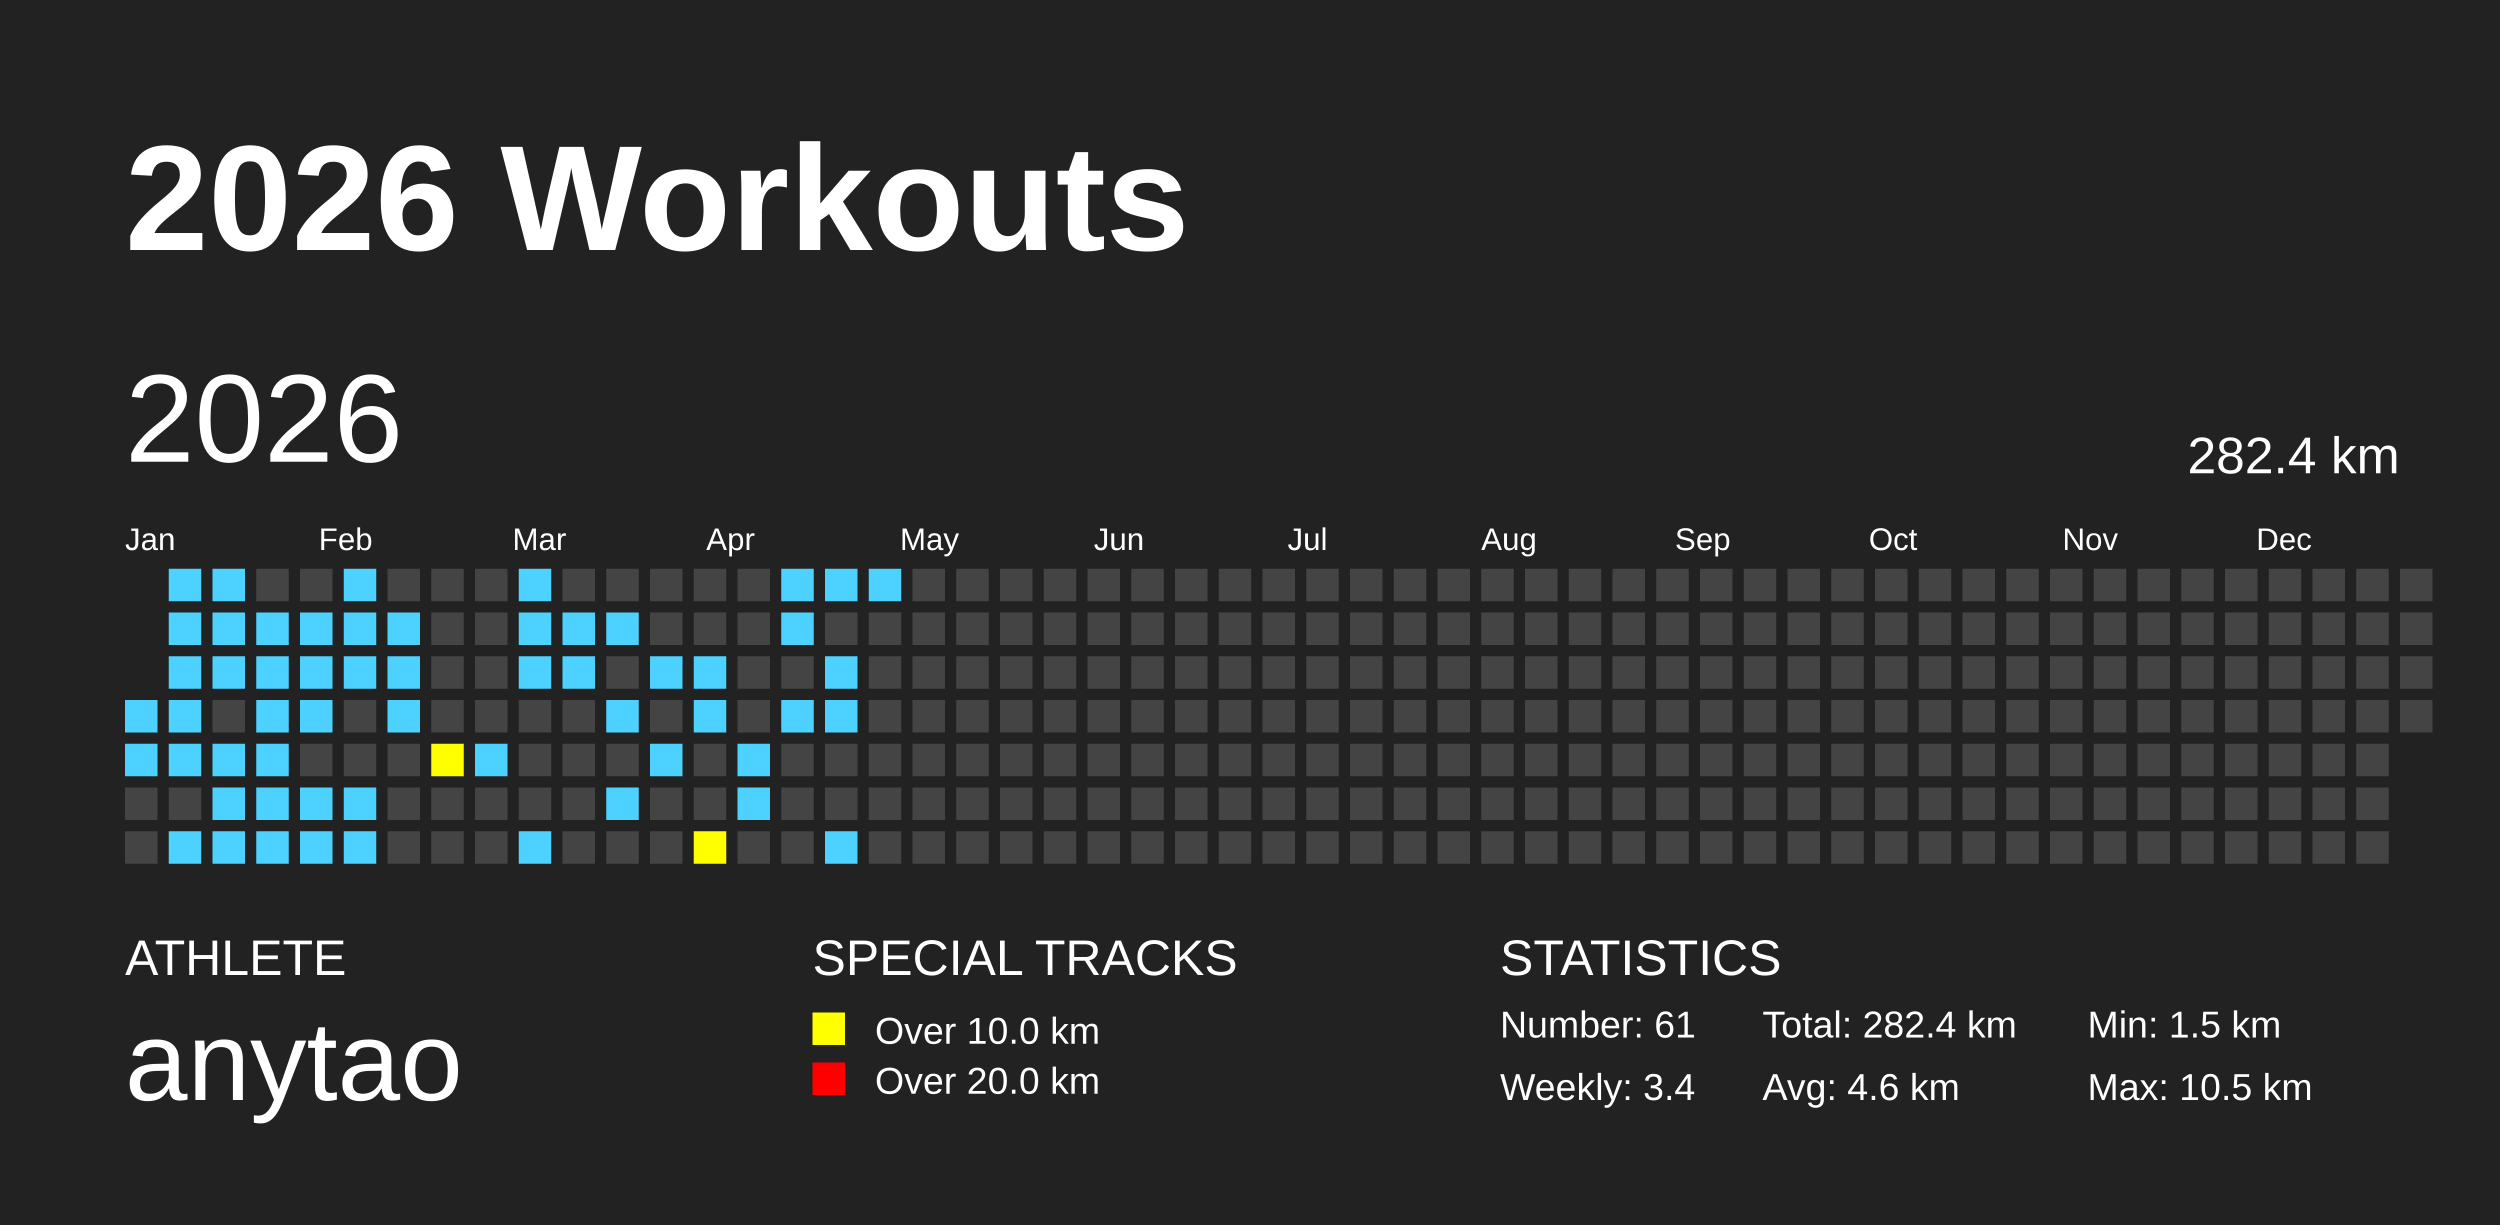
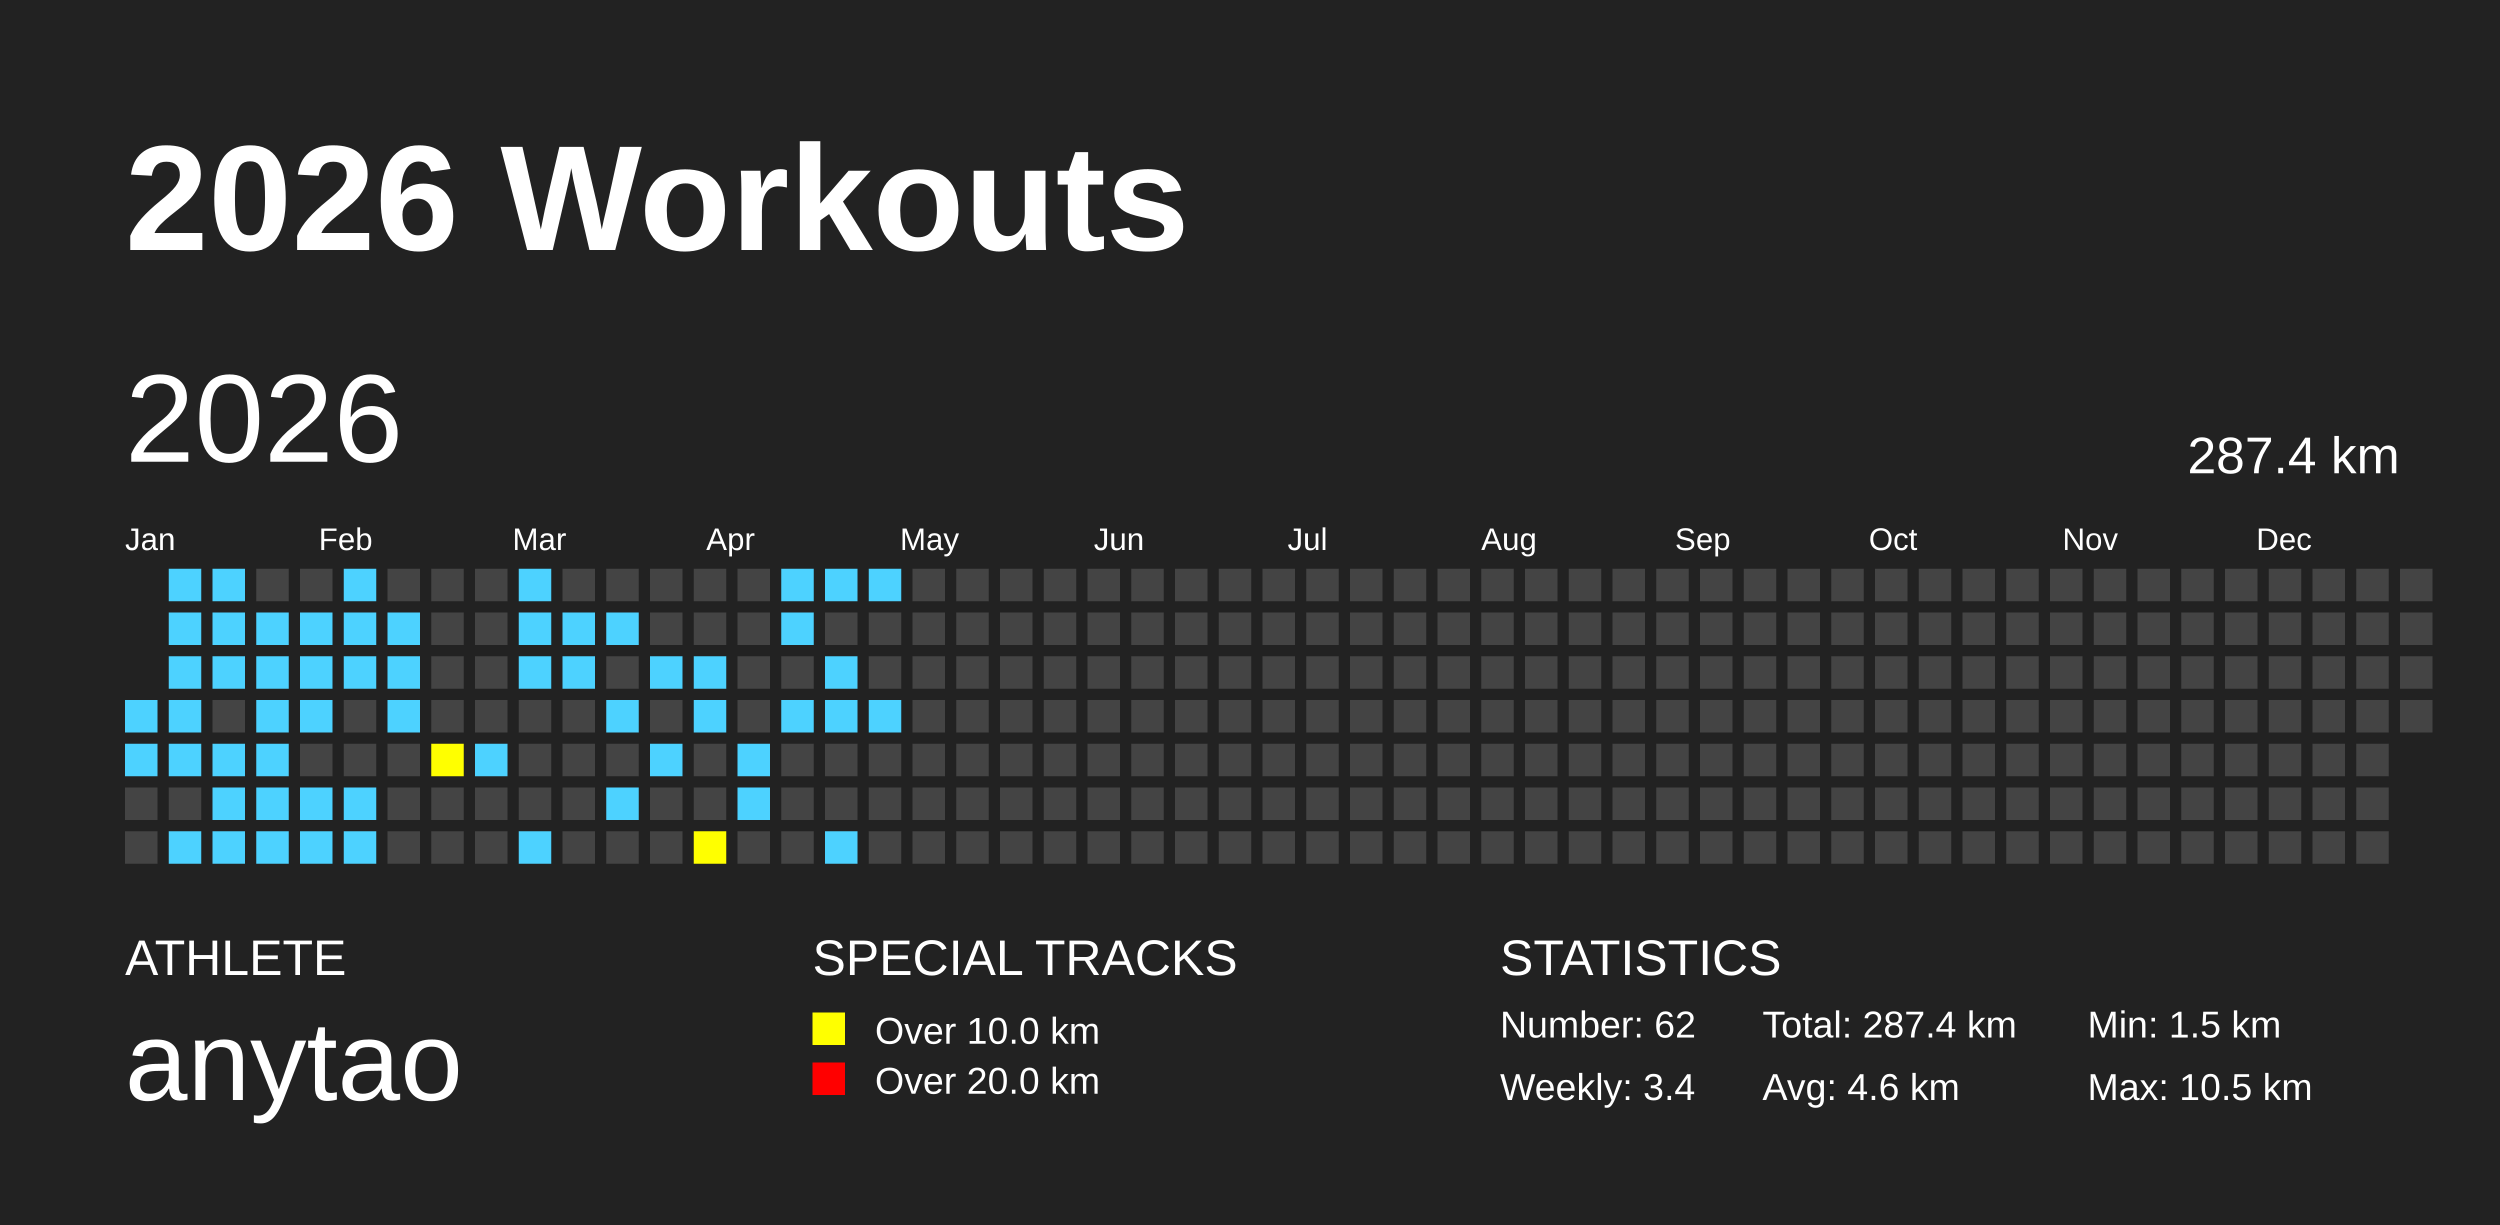
<svg xmlns="http://www.w3.org/2000/svg" baseProfile="full" height="98mm" version="1.1" viewBox="0,0,200,98" width="200mm">
  <defs />
  <rect fill="#222222" height="98" width="200" x="0" y="0" />
  <text fill="#FFFFFF" style="font-size:12px; font-family:Arial; font-weight:bold;" x="10" y="20">2026 Workouts</text>
  <text fill="#FFFFFF" style="font-size:4px; font-family:Arial" x="10" y="78">ATHLETE</text>
  <text fill="#FFFFFF" style="font-size:9px; font-family:Arial" x="10" y="88">anytao</text>
  <text fill="#FFFFFF" style="font-size:4px; font-family:Arial" x="65" y="78">SPECIAL TRACKS</text>
  <rect fill="yellow" height="2.6" width="2.6" x="65" y="81" />
  <text fill="#FFFFFF" style="font-size:3px; font-family:Arial" x="70" y="83.5">Over 10.0 km</text>
  <rect fill="red" height="2.6" width="2.6" x="65" y="85" />
  <text fill="#FFFFFF" style="font-size:3px; font-family:Arial" x="70" y="87.5">Over 20.0 km</text>
  <text fill="#FFFFFF" style="font-size:4px; font-family:Arial" x="120" y="78">STATISTICS</text>
-   <text fill="#FFFFFF" style="font-size:3px; font-family:Arial" x="120" y="83">Number: 61</text>
+   <text fill="#FFFFFF" style="font-size:3px; font-family:Arial" x="120" y="83">Number: 62</text>
  <text fill="#FFFFFF" style="font-size:3px; font-family:Arial" x="120" y="88">Weekly: 3.4</text>
-   <text fill="#FFFFFF" style="font-size:3px; font-family:Arial" x="141" y="83">Total: 282.4 km</text>
+   <text fill="#FFFFFF" style="font-size:3px; font-family:Arial" x="141" y="83">Total: 287.4 km</text>
  <text fill="#FFFFFF" style="font-size:3px; font-family:Arial" x="141" y="88">Avg: 4.6 km</text>
  <text fill="#FFFFFF" style="font-size:3px; font-family:Arial" x="167" y="83">Min: 1.5 km</text>
  <text fill="#FFFFFF" style="font-size:3px; font-family:Arial" x="167" y="88">Max: 10.5 km</text>
  <text dominant-baseline="hanging" fill="#FFFFFF" style="font-size:10.0px; font-family:Arial;" x="10" y="30">2026</text>
-   <text dominant-baseline="hanging" fill="#FFFFFF" style="font-size:4.125px; font-family:Arial;" x="175" y="35">282.4 km</text>
+   <text dominant-baseline="hanging" fill="#FFFFFF" style="font-size:4.125px; font-family:Arial;" x="175" y="35">287.4 km</text>
  <text fill="#FFFFFF" style="font-size:2.5px; font-family:Arial" x="10.0" y="44">Jan</text>
  <text fill="#FFFFFF" style="font-size:2.5px; font-family:Arial" x="25.5" y="44">Feb</text>
  <text fill="#FFFFFF" style="font-size:2.5px; font-family:Arial" x="41.0" y="44">Mar</text>
  <text fill="#FFFFFF" style="font-size:2.5px; font-family:Arial" x="56.5" y="44">Apr</text>
  <text fill="#FFFFFF" style="font-size:2.5px; font-family:Arial" x="72.0" y="44">May</text>
  <text fill="#FFFFFF" style="font-size:2.5px; font-family:Arial" x="87.5" y="44">Jun</text>
  <text fill="#FFFFFF" style="font-size:2.5px; font-family:Arial" x="103.0" y="44">Jul</text>
  <text fill="#FFFFFF" style="font-size:2.5px; font-family:Arial" x="118.5" y="44">Aug</text>
  <text fill="#FFFFFF" style="font-size:2.5px; font-family:Arial" x="134.0" y="44">Sep</text>
  <text fill="#FFFFFF" style="font-size:2.5px; font-family:Arial" x="149.5" y="44">Oct</text>
  <text fill="#FFFFFF" style="font-size:2.5px; font-family:Arial" x="165.0" y="44">Nov</text>
  <text fill="#FFFFFF" style="font-size:2.5px; font-family:Arial" x="180.5" y="44">Dec</text>
  <rect fill="#4DD2FF" height="2.6" width="2.6" x="10.0" y="56.0" />
  <rect fill="#4DD2FF" height="2.6" width="2.6" x="10.0" y="59.5" />
  <rect fill="#444444" height="2.6" width="2.6" x="10.0" y="63.0" />
  <rect fill="#444444" height="2.6" width="2.6" x="10.0" y="66.5" />
  <rect fill="#4DD2FF" height="2.6" width="2.6" x="13.5" y="45.5" />
  <rect fill="#4DD2FF" height="2.6" width="2.6" x="13.5" y="49.0" />
  <rect fill="#4DD2FF" height="2.6" width="2.6" x="13.5" y="52.5" />
  <rect fill="#4DD2FF" height="2.6" width="2.6" x="13.5" y="56.0" />
  <rect fill="#4DD2FF" height="2.6" width="2.6" x="13.5" y="59.5" />
  <rect fill="#444444" height="2.6" width="2.6" x="13.5" y="63.0" />
  <rect fill="#4DD2FF" height="2.6" width="2.6" x="13.5" y="66.5" />
  <rect fill="#4DD2FF" height="2.6" width="2.6" x="17.0" y="45.5" />
  <rect fill="#4DD2FF" height="2.6" width="2.6" x="17.0" y="49.0" />
  <rect fill="#4DD2FF" height="2.6" width="2.6" x="17.0" y="52.5" />
  <rect fill="#444444" height="2.6" width="2.6" x="17.0" y="56.0" />
  <rect fill="#4DD2FF" height="2.6" width="2.6" x="17.0" y="59.5" />
  <rect fill="#4DD2FF" height="2.6" width="2.6" x="17.0" y="63.0" />
  <rect fill="#4DD2FF" height="2.6" width="2.6" x="17.0" y="66.5" />
  <rect fill="#444444" height="2.6" width="2.6" x="20.5" y="45.5" />
  <rect fill="#4DD2FF" height="2.6" width="2.6" x="20.5" y="49.0" />
  <rect fill="#4DD2FF" height="2.6" width="2.6" x="20.5" y="52.5" />
  <rect fill="#4DD2FF" height="2.6" width="2.6" x="20.5" y="56.0" />
  <rect fill="#4DD2FF" height="2.6" width="2.6" x="20.5" y="59.5" />
  <rect fill="#4DD2FF" height="2.6" width="2.6" x="20.5" y="63.0" />
  <rect fill="#4DD2FF" height="2.6" width="2.6" x="20.5" y="66.5" />
  <rect fill="#444444" height="2.6" width="2.6" x="24.0" y="45.5" />
  <rect fill="#4DD2FF" height="2.6" width="2.6" x="24.0" y="49.0" />
  <rect fill="#4DD2FF" height="2.6" width="2.6" x="24.0" y="52.5" />
  <rect fill="#4DD2FF" height="2.6" width="2.6" x="24.0" y="56.0" />
  <rect fill="#444444" height="2.6" width="2.6" x="24.0" y="59.5" />
  <rect fill="#4DD2FF" height="2.6" width="2.6" x="24.0" y="63.0" />
  <rect fill="#4DD2FF" height="2.6" width="2.6" x="24.0" y="66.5" />
  <rect fill="#4DD2FF" height="2.6" width="2.6" x="27.5" y="45.5" />
  <rect fill="#4DD2FF" height="2.6" width="2.6" x="27.5" y="49.0" />
  <rect fill="#4DD2FF" height="2.6" width="2.6" x="27.5" y="52.5" />
  <rect fill="#444444" height="2.6" width="2.6" x="27.5" y="56.0" />
  <rect fill="#444444" height="2.6" width="2.6" x="27.5" y="59.5" />
  <rect fill="#4DD2FF" height="2.6" width="2.6" x="27.5" y="63.0" />
  <rect fill="#4DD2FF" height="2.6" width="2.6" x="27.5" y="66.5" />
  <rect fill="#444444" height="2.6" width="2.6" x="31.0" y="45.5" />
  <rect fill="#4DD2FF" height="2.6" width="2.6" x="31.0" y="49.0" />
  <rect fill="#4DD2FF" height="2.6" width="2.6" x="31.0" y="52.5" />
  <rect fill="#4DD2FF" height="2.6" width="2.6" x="31.0" y="56.0" />
  <rect fill="#444444" height="2.6" width="2.6" x="31.0" y="59.5" />
  <rect fill="#444444" height="2.6" width="2.6" x="31.0" y="63.0" />
  <rect fill="#444444" height="2.6" width="2.6" x="31.0" y="66.5" />
  <rect fill="#444444" height="2.6" width="2.6" x="34.5" y="45.5" />
  <rect fill="#444444" height="2.6" width="2.6" x="34.5" y="49.0" />
  <rect fill="#444444" height="2.6" width="2.6" x="34.5" y="52.5" />
  <rect fill="#444444" height="2.6" width="2.6" x="34.5" y="56.0" />
  <rect fill="yellow" height="2.6" width="2.6" x="34.5" y="59.5" />
  <rect fill="#444444" height="2.6" width="2.6" x="34.5" y="63.0" />
  <rect fill="#444444" height="2.6" width="2.6" x="34.5" y="66.5" />
  <rect fill="#444444" height="2.6" width="2.6" x="38.0" y="45.5" />
  <rect fill="#444444" height="2.6" width="2.6" x="38.0" y="49.0" />
  <rect fill="#444444" height="2.6" width="2.6" x="38.0" y="52.5" />
  <rect fill="#444444" height="2.6" width="2.6" x="38.0" y="56.0" />
  <rect fill="#4DD2FF" height="2.6" width="2.6" x="38.0" y="59.5" />
  <rect fill="#444444" height="2.6" width="2.6" x="38.0" y="63.0" />
  <rect fill="#444444" height="2.6" width="2.6" x="38.0" y="66.5" />
  <rect fill="#4DD2FF" height="2.6" width="2.6" x="41.5" y="45.5" />
  <rect fill="#4DD2FF" height="2.6" width="2.6" x="41.5" y="49.0" />
  <rect fill="#4DD2FF" height="2.6" width="2.6" x="41.5" y="52.5" />
  <rect fill="#444444" height="2.6" width="2.6" x="41.5" y="56.0" />
  <rect fill="#444444" height="2.6" width="2.6" x="41.5" y="59.5" />
  <rect fill="#444444" height="2.6" width="2.6" x="41.5" y="63.0" />
  <rect fill="#4DD2FF" height="2.6" width="2.6" x="41.5" y="66.5" />
  <rect fill="#444444" height="2.6" width="2.6" x="45.0" y="45.5" />
  <rect fill="#4DD2FF" height="2.6" width="2.6" x="45.0" y="49.0" />
  <rect fill="#4DD2FF" height="2.6" width="2.6" x="45.0" y="52.5" />
  <rect fill="#444444" height="2.6" width="2.6" x="45.0" y="56.0" />
  <rect fill="#444444" height="2.6" width="2.6" x="45.0" y="59.5" />
  <rect fill="#444444" height="2.6" width="2.6" x="45.0" y="63.0" />
  <rect fill="#444444" height="2.6" width="2.6" x="45.0" y="66.5" />
  <rect fill="#444444" height="2.6" width="2.6" x="48.5" y="45.5" />
  <rect fill="#4DD2FF" height="2.6" width="2.6" x="48.5" y="49.0" />
  <rect fill="#444444" height="2.6" width="2.6" x="48.5" y="52.5" />
  <rect fill="#4DD2FF" height="2.6" width="2.6" x="48.5" y="56.0" />
  <rect fill="#444444" height="2.6" width="2.6" x="48.5" y="59.5" />
  <rect fill="#4DD2FF" height="2.6" width="2.6" x="48.5" y="63.0" />
  <rect fill="#444444" height="2.6" width="2.6" x="48.5" y="66.5" />
  <rect fill="#444444" height="2.6" width="2.6" x="52.0" y="45.5" />
  <rect fill="#444444" height="2.6" width="2.6" x="52.0" y="49.0" />
  <rect fill="#4DD2FF" height="2.6" width="2.6" x="52.0" y="52.5" />
  <rect fill="#444444" height="2.6" width="2.6" x="52.0" y="56.0" />
  <rect fill="#4DD2FF" height="2.6" width="2.6" x="52.0" y="59.5" />
  <rect fill="#444444" height="2.6" width="2.6" x="52.0" y="63.0" />
  <rect fill="#444444" height="2.6" width="2.6" x="52.0" y="66.5" />
  <rect fill="#444444" height="2.6" width="2.6" x="55.5" y="45.5" />
  <rect fill="#444444" height="2.6" width="2.6" x="55.5" y="49.0" />
  <rect fill="#4DD2FF" height="2.6" width="2.6" x="55.5" y="52.5" />
  <rect fill="#4DD2FF" height="2.6" width="2.6" x="55.5" y="56.0" />
  <rect fill="#444444" height="2.6" width="2.6" x="55.5" y="59.5" />
  <rect fill="#444444" height="2.6" width="2.6" x="55.5" y="63.0" />
  <rect fill="yellow" height="2.6" width="2.6" x="55.5" y="66.5" />
  <rect fill="#444444" height="2.6" width="2.6" x="59.0" y="45.5" />
  <rect fill="#444444" height="2.6" width="2.6" x="59.0" y="49.0" />
  <rect fill="#444444" height="2.6" width="2.6" x="59.0" y="52.5" />
  <rect fill="#444444" height="2.6" width="2.6" x="59.0" y="56.0" />
  <rect fill="#4DD2FF" height="2.6" width="2.6" x="59.0" y="59.5" />
  <rect fill="#4DD2FF" height="2.6" width="2.6" x="59.0" y="63.0" />
  <rect fill="#444444" height="2.6" width="2.6" x="59.0" y="66.5" />
  <rect fill="#4DD2FF" height="2.6" width="2.6" x="62.5" y="45.5" />
  <rect fill="#4DD2FF" height="2.6" width="2.6" x="62.5" y="49.0" />
  <rect fill="#444444" height="2.6" width="2.6" x="62.5" y="52.5" />
  <rect fill="#4DD2FF" height="2.6" width="2.6" x="62.5" y="56.0" />
  <rect fill="#444444" height="2.6" width="2.6" x="62.5" y="59.5" />
  <rect fill="#444444" height="2.6" width="2.6" x="62.5" y="63.0" />
  <rect fill="#444444" height="2.6" width="2.6" x="62.5" y="66.5" />
  <rect fill="#4DD2FF" height="2.6" width="2.6" x="66.0" y="45.5" />
  <rect fill="#444444" height="2.6" width="2.6" x="66.0" y="49.0" />
  <rect fill="#4DD2FF" height="2.6" width="2.6" x="66.0" y="52.5" />
  <rect fill="#4DD2FF" height="2.6" width="2.6" x="66.0" y="56.0" />
  <rect fill="#444444" height="2.6" width="2.6" x="66.0" y="59.5" />
  <rect fill="#444444" height="2.6" width="2.6" x="66.0" y="63.0" />
  <rect fill="#4DD2FF" height="2.6" width="2.6" x="66.0" y="66.5" />
  <rect fill="#4DD2FF" height="2.6" width="2.6" x="69.5" y="45.5" />
  <rect fill="#444444" height="2.6" width="2.6" x="69.5" y="49.0" />
  <rect fill="#444444" height="2.6" width="2.6" x="69.5" y="52.5" />
-   <rect fill="#444444" height="2.6" width="2.6" x="69.5" y="56.0" />
+   <rect fill="#4DD2FF" height="2.6" width="2.6" x="69.5" y="56.0" />
  <rect fill="#444444" height="2.6" width="2.6" x="69.5" y="59.5" />
  <rect fill="#444444" height="2.6" width="2.6" x="69.5" y="63.0" />
  <rect fill="#444444" height="2.6" width="2.6" x="69.5" y="66.5" />
  <rect fill="#444444" height="2.6" width="2.6" x="73.0" y="45.5" />
  <rect fill="#444444" height="2.6" width="2.6" x="73.0" y="49.0" />
  <rect fill="#444444" height="2.6" width="2.6" x="73.0" y="52.5" />
  <rect fill="#444444" height="2.6" width="2.6" x="73.0" y="56.0" />
  <rect fill="#444444" height="2.6" width="2.6" x="73.0" y="59.5" />
  <rect fill="#444444" height="2.6" width="2.6" x="73.0" y="63.0" />
  <rect fill="#444444" height="2.6" width="2.6" x="73.0" y="66.5" />
  <rect fill="#444444" height="2.6" width="2.6" x="76.5" y="45.5" />
  <rect fill="#444444" height="2.6" width="2.6" x="76.5" y="49.0" />
  <rect fill="#444444" height="2.6" width="2.6" x="76.5" y="52.5" />
  <rect fill="#444444" height="2.6" width="2.6" x="76.5" y="56.0" />
  <rect fill="#444444" height="2.6" width="2.6" x="76.5" y="59.5" />
  <rect fill="#444444" height="2.6" width="2.6" x="76.5" y="63.0" />
  <rect fill="#444444" height="2.6" width="2.6" x="76.5" y="66.5" />
  <rect fill="#444444" height="2.6" width="2.6" x="80.0" y="45.5" />
  <rect fill="#444444" height="2.6" width="2.6" x="80.0" y="49.0" />
  <rect fill="#444444" height="2.6" width="2.6" x="80.0" y="52.5" />
  <rect fill="#444444" height="2.6" width="2.6" x="80.0" y="56.0" />
  <rect fill="#444444" height="2.6" width="2.6" x="80.0" y="59.5" />
  <rect fill="#444444" height="2.6" width="2.6" x="80.0" y="63.0" />
  <rect fill="#444444" height="2.6" width="2.6" x="80.0" y="66.5" />
  <rect fill="#444444" height="2.6" width="2.6" x="83.5" y="45.5" />
  <rect fill="#444444" height="2.6" width="2.6" x="83.5" y="49.0" />
  <rect fill="#444444" height="2.6" width="2.6" x="83.5" y="52.5" />
  <rect fill="#444444" height="2.6" width="2.6" x="83.5" y="56.0" />
  <rect fill="#444444" height="2.6" width="2.6" x="83.5" y="59.5" />
  <rect fill="#444444" height="2.6" width="2.6" x="83.5" y="63.0" />
  <rect fill="#444444" height="2.6" width="2.6" x="83.5" y="66.5" />
  <rect fill="#444444" height="2.6" width="2.6" x="87.0" y="45.5" />
  <rect fill="#444444" height="2.6" width="2.6" x="87.0" y="49.0" />
  <rect fill="#444444" height="2.6" width="2.6" x="87.0" y="52.5" />
  <rect fill="#444444" height="2.6" width="2.6" x="87.0" y="56.0" />
  <rect fill="#444444" height="2.6" width="2.6" x="87.0" y="59.5" />
  <rect fill="#444444" height="2.6" width="2.6" x="87.0" y="63.0" />
  <rect fill="#444444" height="2.6" width="2.6" x="87.0" y="66.5" />
  <rect fill="#444444" height="2.6" width="2.6" x="90.5" y="45.5" />
  <rect fill="#444444" height="2.6" width="2.6" x="90.5" y="49.0" />
  <rect fill="#444444" height="2.6" width="2.6" x="90.5" y="52.5" />
  <rect fill="#444444" height="2.6" width="2.6" x="90.5" y="56.0" />
  <rect fill="#444444" height="2.6" width="2.6" x="90.5" y="59.5" />
  <rect fill="#444444" height="2.6" width="2.6" x="90.5" y="63.0" />
  <rect fill="#444444" height="2.6" width="2.6" x="90.5" y="66.5" />
  <rect fill="#444444" height="2.6" width="2.6" x="94.0" y="45.5" />
  <rect fill="#444444" height="2.6" width="2.6" x="94.0" y="49.0" />
  <rect fill="#444444" height="2.6" width="2.6" x="94.0" y="52.5" />
  <rect fill="#444444" height="2.6" width="2.6" x="94.0" y="56.0" />
  <rect fill="#444444" height="2.6" width="2.6" x="94.0" y="59.5" />
  <rect fill="#444444" height="2.6" width="2.6" x="94.0" y="63.0" />
  <rect fill="#444444" height="2.6" width="2.6" x="94.0" y="66.5" />
  <rect fill="#444444" height="2.6" width="2.6" x="97.5" y="45.5" />
  <rect fill="#444444" height="2.6" width="2.6" x="97.5" y="49.0" />
  <rect fill="#444444" height="2.6" width="2.6" x="97.5" y="52.5" />
  <rect fill="#444444" height="2.6" width="2.6" x="97.5" y="56.0" />
  <rect fill="#444444" height="2.6" width="2.6" x="97.5" y="59.5" />
  <rect fill="#444444" height="2.6" width="2.6" x="97.5" y="63.0" />
  <rect fill="#444444" height="2.6" width="2.6" x="97.5" y="66.5" />
  <rect fill="#444444" height="2.6" width="2.6" x="101.0" y="45.5" />
  <rect fill="#444444" height="2.6" width="2.6" x="101.0" y="49.0" />
  <rect fill="#444444" height="2.6" width="2.6" x="101.0" y="52.5" />
  <rect fill="#444444" height="2.6" width="2.6" x="101.0" y="56.0" />
  <rect fill="#444444" height="2.6" width="2.6" x="101.0" y="59.5" />
  <rect fill="#444444" height="2.6" width="2.6" x="101.0" y="63.0" />
  <rect fill="#444444" height="2.6" width="2.6" x="101.0" y="66.5" />
  <rect fill="#444444" height="2.6" width="2.6" x="104.5" y="45.5" />
  <rect fill="#444444" height="2.6" width="2.6" x="104.5" y="49.0" />
  <rect fill="#444444" height="2.6" width="2.6" x="104.5" y="52.5" />
  <rect fill="#444444" height="2.6" width="2.6" x="104.5" y="56.0" />
  <rect fill="#444444" height="2.6" width="2.6" x="104.5" y="59.5" />
  <rect fill="#444444" height="2.6" width="2.6" x="104.5" y="63.0" />
  <rect fill="#444444" height="2.6" width="2.6" x="104.5" y="66.5" />
  <rect fill="#444444" height="2.6" width="2.6" x="108.0" y="45.5" />
  <rect fill="#444444" height="2.6" width="2.6" x="108.0" y="49.0" />
  <rect fill="#444444" height="2.6" width="2.6" x="108.0" y="52.5" />
  <rect fill="#444444" height="2.6" width="2.6" x="108.0" y="56.0" />
  <rect fill="#444444" height="2.6" width="2.6" x="108.0" y="59.5" />
  <rect fill="#444444" height="2.6" width="2.6" x="108.0" y="63.0" />
  <rect fill="#444444" height="2.6" width="2.6" x="108.0" y="66.5" />
  <rect fill="#444444" height="2.6" width="2.6" x="111.5" y="45.5" />
  <rect fill="#444444" height="2.6" width="2.6" x="111.5" y="49.0" />
  <rect fill="#444444" height="2.6" width="2.6" x="111.5" y="52.5" />
  <rect fill="#444444" height="2.6" width="2.6" x="111.5" y="56.0" />
  <rect fill="#444444" height="2.6" width="2.6" x="111.5" y="59.5" />
  <rect fill="#444444" height="2.6" width="2.6" x="111.5" y="63.0" />
  <rect fill="#444444" height="2.6" width="2.6" x="111.5" y="66.5" />
  <rect fill="#444444" height="2.6" width="2.6" x="115.0" y="45.5" />
  <rect fill="#444444" height="2.6" width="2.6" x="115.0" y="49.0" />
  <rect fill="#444444" height="2.6" width="2.6" x="115.0" y="52.5" />
  <rect fill="#444444" height="2.6" width="2.6" x="115.0" y="56.0" />
  <rect fill="#444444" height="2.6" width="2.6" x="115.0" y="59.5" />
  <rect fill="#444444" height="2.6" width="2.6" x="115.0" y="63.0" />
  <rect fill="#444444" height="2.6" width="2.6" x="115.0" y="66.5" />
  <rect fill="#444444" height="2.6" width="2.6" x="118.5" y="45.5" />
  <rect fill="#444444" height="2.6" width="2.6" x="118.5" y="49.0" />
  <rect fill="#444444" height="2.6" width="2.6" x="118.5" y="52.5" />
  <rect fill="#444444" height="2.6" width="2.6" x="118.5" y="56.0" />
  <rect fill="#444444" height="2.6" width="2.6" x="118.5" y="59.5" />
  <rect fill="#444444" height="2.6" width="2.6" x="118.5" y="63.0" />
  <rect fill="#444444" height="2.6" width="2.6" x="118.5" y="66.5" />
  <rect fill="#444444" height="2.6" width="2.6" x="122.0" y="45.5" />
  <rect fill="#444444" height="2.6" width="2.6" x="122.0" y="49.0" />
  <rect fill="#444444" height="2.6" width="2.6" x="122.0" y="52.5" />
  <rect fill="#444444" height="2.6" width="2.6" x="122.0" y="56.0" />
  <rect fill="#444444" height="2.6" width="2.6" x="122.0" y="59.5" />
  <rect fill="#444444" height="2.6" width="2.6" x="122.0" y="63.0" />
  <rect fill="#444444" height="2.6" width="2.6" x="122.0" y="66.5" />
  <rect fill="#444444" height="2.6" width="2.6" x="125.5" y="45.5" />
  <rect fill="#444444" height="2.6" width="2.6" x="125.5" y="49.0" />
  <rect fill="#444444" height="2.6" width="2.6" x="125.5" y="52.5" />
  <rect fill="#444444" height="2.6" width="2.6" x="125.5" y="56.0" />
  <rect fill="#444444" height="2.6" width="2.6" x="125.5" y="59.5" />
  <rect fill="#444444" height="2.6" width="2.6" x="125.5" y="63.0" />
  <rect fill="#444444" height="2.6" width="2.6" x="125.5" y="66.5" />
  <rect fill="#444444" height="2.6" width="2.6" x="129.0" y="45.5" />
  <rect fill="#444444" height="2.6" width="2.6" x="129.0" y="49.0" />
  <rect fill="#444444" height="2.6" width="2.6" x="129.0" y="52.5" />
  <rect fill="#444444" height="2.6" width="2.6" x="129.0" y="56.0" />
  <rect fill="#444444" height="2.6" width="2.6" x="129.0" y="59.5" />
  <rect fill="#444444" height="2.6" width="2.6" x="129.0" y="63.0" />
  <rect fill="#444444" height="2.6" width="2.6" x="129.0" y="66.5" />
  <rect fill="#444444" height="2.6" width="2.6" x="132.5" y="45.5" />
  <rect fill="#444444" height="2.6" width="2.6" x="132.5" y="49.0" />
  <rect fill="#444444" height="2.6" width="2.6" x="132.5" y="52.5" />
  <rect fill="#444444" height="2.6" width="2.6" x="132.5" y="56.0" />
  <rect fill="#444444" height="2.6" width="2.6" x="132.5" y="59.5" />
  <rect fill="#444444" height="2.6" width="2.6" x="132.5" y="63.0" />
  <rect fill="#444444" height="2.6" width="2.6" x="132.5" y="66.5" />
  <rect fill="#444444" height="2.6" width="2.6" x="136.0" y="45.5" />
  <rect fill="#444444" height="2.6" width="2.6" x="136.0" y="49.0" />
  <rect fill="#444444" height="2.6" width="2.6" x="136.0" y="52.5" />
  <rect fill="#444444" height="2.6" width="2.6" x="136.0" y="56.0" />
  <rect fill="#444444" height="2.6" width="2.6" x="136.0" y="59.5" />
  <rect fill="#444444" height="2.6" width="2.6" x="136.0" y="63.0" />
  <rect fill="#444444" height="2.6" width="2.6" x="136.0" y="66.5" />
  <rect fill="#444444" height="2.6" width="2.6" x="139.5" y="45.5" />
  <rect fill="#444444" height="2.6" width="2.6" x="139.5" y="49.0" />
  <rect fill="#444444" height="2.6" width="2.6" x="139.5" y="52.5" />
  <rect fill="#444444" height="2.6" width="2.6" x="139.5" y="56.0" />
  <rect fill="#444444" height="2.6" width="2.6" x="139.5" y="59.5" />
  <rect fill="#444444" height="2.6" width="2.6" x="139.5" y="63.0" />
  <rect fill="#444444" height="2.6" width="2.6" x="139.5" y="66.5" />
  <rect fill="#444444" height="2.6" width="2.6" x="143.0" y="45.5" />
  <rect fill="#444444" height="2.6" width="2.6" x="143.0" y="49.0" />
  <rect fill="#444444" height="2.6" width="2.6" x="143.0" y="52.5" />
  <rect fill="#444444" height="2.6" width="2.6" x="143.0" y="56.0" />
  <rect fill="#444444" height="2.6" width="2.6" x="143.0" y="59.5" />
  <rect fill="#444444" height="2.6" width="2.6" x="143.0" y="63.0" />
  <rect fill="#444444" height="2.6" width="2.6" x="143.0" y="66.5" />
  <rect fill="#444444" height="2.6" width="2.6" x="146.5" y="45.5" />
  <rect fill="#444444" height="2.6" width="2.6" x="146.5" y="49.0" />
  <rect fill="#444444" height="2.6" width="2.6" x="146.5" y="52.5" />
  <rect fill="#444444" height="2.6" width="2.6" x="146.5" y="56.0" />
  <rect fill="#444444" height="2.6" width="2.6" x="146.5" y="59.5" />
  <rect fill="#444444" height="2.6" width="2.6" x="146.5" y="63.0" />
  <rect fill="#444444" height="2.6" width="2.6" x="146.5" y="66.5" />
  <rect fill="#444444" height="2.6" width="2.6" x="150.0" y="45.5" />
  <rect fill="#444444" height="2.6" width="2.6" x="150.0" y="49.0" />
  <rect fill="#444444" height="2.6" width="2.6" x="150.0" y="52.5" />
  <rect fill="#444444" height="2.6" width="2.6" x="150.0" y="56.0" />
  <rect fill="#444444" height="2.6" width="2.6" x="150.0" y="59.5" />
  <rect fill="#444444" height="2.6" width="2.6" x="150.0" y="63.0" />
  <rect fill="#444444" height="2.6" width="2.6" x="150.0" y="66.5" />
  <rect fill="#444444" height="2.6" width="2.6" x="153.5" y="45.5" />
  <rect fill="#444444" height="2.6" width="2.6" x="153.5" y="49.0" />
  <rect fill="#444444" height="2.6" width="2.6" x="153.5" y="52.5" />
  <rect fill="#444444" height="2.6" width="2.6" x="153.5" y="56.0" />
  <rect fill="#444444" height="2.6" width="2.6" x="153.5" y="59.5" />
  <rect fill="#444444" height="2.6" width="2.6" x="153.5" y="63.0" />
  <rect fill="#444444" height="2.6" width="2.6" x="153.5" y="66.5" />
  <rect fill="#444444" height="2.6" width="2.6" x="157.0" y="45.5" />
  <rect fill="#444444" height="2.6" width="2.6" x="157.0" y="49.0" />
  <rect fill="#444444" height="2.6" width="2.6" x="157.0" y="52.5" />
  <rect fill="#444444" height="2.6" width="2.6" x="157.0" y="56.0" />
  <rect fill="#444444" height="2.6" width="2.6" x="157.0" y="59.5" />
  <rect fill="#444444" height="2.6" width="2.6" x="157.0" y="63.0" />
  <rect fill="#444444" height="2.6" width="2.6" x="157.0" y="66.5" />
  <rect fill="#444444" height="2.6" width="2.6" x="160.5" y="45.5" />
  <rect fill="#444444" height="2.6" width="2.6" x="160.5" y="49.0" />
  <rect fill="#444444" height="2.6" width="2.6" x="160.5" y="52.5" />
  <rect fill="#444444" height="2.6" width="2.6" x="160.5" y="56.0" />
  <rect fill="#444444" height="2.6" width="2.6" x="160.5" y="59.5" />
  <rect fill="#444444" height="2.6" width="2.6" x="160.5" y="63.0" />
  <rect fill="#444444" height="2.6" width="2.6" x="160.5" y="66.5" />
  <rect fill="#444444" height="2.6" width="2.6" x="164.0" y="45.5" />
  <rect fill="#444444" height="2.6" width="2.6" x="164.0" y="49.0" />
  <rect fill="#444444" height="2.6" width="2.6" x="164.0" y="52.5" />
  <rect fill="#444444" height="2.6" width="2.6" x="164.0" y="56.0" />
  <rect fill="#444444" height="2.6" width="2.6" x="164.0" y="59.5" />
  <rect fill="#444444" height="2.6" width="2.6" x="164.0" y="63.0" />
  <rect fill="#444444" height="2.6" width="2.6" x="164.0" y="66.5" />
  <rect fill="#444444" height="2.6" width="2.6" x="167.5" y="45.5" />
  <rect fill="#444444" height="2.6" width="2.6" x="167.5" y="49.0" />
  <rect fill="#444444" height="2.6" width="2.6" x="167.5" y="52.5" />
  <rect fill="#444444" height="2.6" width="2.6" x="167.5" y="56.0" />
  <rect fill="#444444" height="2.6" width="2.6" x="167.5" y="59.5" />
  <rect fill="#444444" height="2.6" width="2.6" x="167.5" y="63.0" />
  <rect fill="#444444" height="2.6" width="2.6" x="167.5" y="66.5" />
  <rect fill="#444444" height="2.6" width="2.6" x="171.0" y="45.5" />
  <rect fill="#444444" height="2.6" width="2.6" x="171.0" y="49.0" />
  <rect fill="#444444" height="2.6" width="2.6" x="171.0" y="52.5" />
  <rect fill="#444444" height="2.6" width="2.6" x="171.0" y="56.0" />
  <rect fill="#444444" height="2.6" width="2.6" x="171.0" y="59.5" />
  <rect fill="#444444" height="2.6" width="2.6" x="171.0" y="63.0" />
  <rect fill="#444444" height="2.6" width="2.6" x="171.0" y="66.5" />
  <rect fill="#444444" height="2.6" width="2.6" x="174.5" y="45.5" />
  <rect fill="#444444" height="2.6" width="2.6" x="174.5" y="49.0" />
  <rect fill="#444444" height="2.6" width="2.6" x="174.5" y="52.5" />
  <rect fill="#444444" height="2.6" width="2.6" x="174.5" y="56.0" />
  <rect fill="#444444" height="2.6" width="2.6" x="174.5" y="59.5" />
  <rect fill="#444444" height="2.6" width="2.6" x="174.5" y="63.0" />
  <rect fill="#444444" height="2.6" width="2.6" x="174.5" y="66.5" />
  <rect fill="#444444" height="2.6" width="2.6" x="178.0" y="45.5" />
  <rect fill="#444444" height="2.6" width="2.6" x="178.0" y="49.0" />
  <rect fill="#444444" height="2.6" width="2.6" x="178.0" y="52.5" />
  <rect fill="#444444" height="2.6" width="2.6" x="178.0" y="56.0" />
  <rect fill="#444444" height="2.6" width="2.6" x="178.0" y="59.5" />
  <rect fill="#444444" height="2.6" width="2.6" x="178.0" y="63.0" />
  <rect fill="#444444" height="2.6" width="2.6" x="178.0" y="66.5" />
  <rect fill="#444444" height="2.6" width="2.6" x="181.5" y="45.5" />
  <rect fill="#444444" height="2.6" width="2.6" x="181.5" y="49.0" />
  <rect fill="#444444" height="2.6" width="2.6" x="181.5" y="52.5" />
  <rect fill="#444444" height="2.6" width="2.6" x="181.5" y="56.0" />
  <rect fill="#444444" height="2.6" width="2.6" x="181.5" y="59.5" />
  <rect fill="#444444" height="2.6" width="2.6" x="181.5" y="63.0" />
  <rect fill="#444444" height="2.6" width="2.6" x="181.5" y="66.5" />
  <rect fill="#444444" height="2.6" width="2.6" x="185.0" y="45.5" />
  <rect fill="#444444" height="2.6" width="2.6" x="185.0" y="49.0" />
  <rect fill="#444444" height="2.6" width="2.6" x="185.0" y="52.5" />
  <rect fill="#444444" height="2.6" width="2.6" x="185.0" y="56.0" />
  <rect fill="#444444" height="2.6" width="2.6" x="185.0" y="59.5" />
  <rect fill="#444444" height="2.6" width="2.6" x="185.0" y="63.0" />
  <rect fill="#444444" height="2.6" width="2.6" x="185.0" y="66.5" />
  <rect fill="#444444" height="2.6" width="2.6" x="188.5" y="45.5" />
  <rect fill="#444444" height="2.6" width="2.6" x="188.5" y="49.0" />
  <rect fill="#444444" height="2.6" width="2.6" x="188.5" y="52.5" />
  <rect fill="#444444" height="2.6" width="2.6" x="188.5" y="56.0" />
  <rect fill="#444444" height="2.6" width="2.6" x="188.5" y="59.5" />
  <rect fill="#444444" height="2.6" width="2.6" x="188.5" y="63.0" />
  <rect fill="#444444" height="2.6" width="2.6" x="188.5" y="66.5" />
  <rect fill="#444444" height="2.6" width="2.6" x="192.0" y="45.5" />
  <rect fill="#444444" height="2.6" width="2.6" x="192.0" y="49.0" />
  <rect fill="#444444" height="2.6" width="2.6" x="192.0" y="52.5" />
  <rect fill="#444444" height="2.6" width="2.6" x="192.0" y="56.0" />
</svg>
